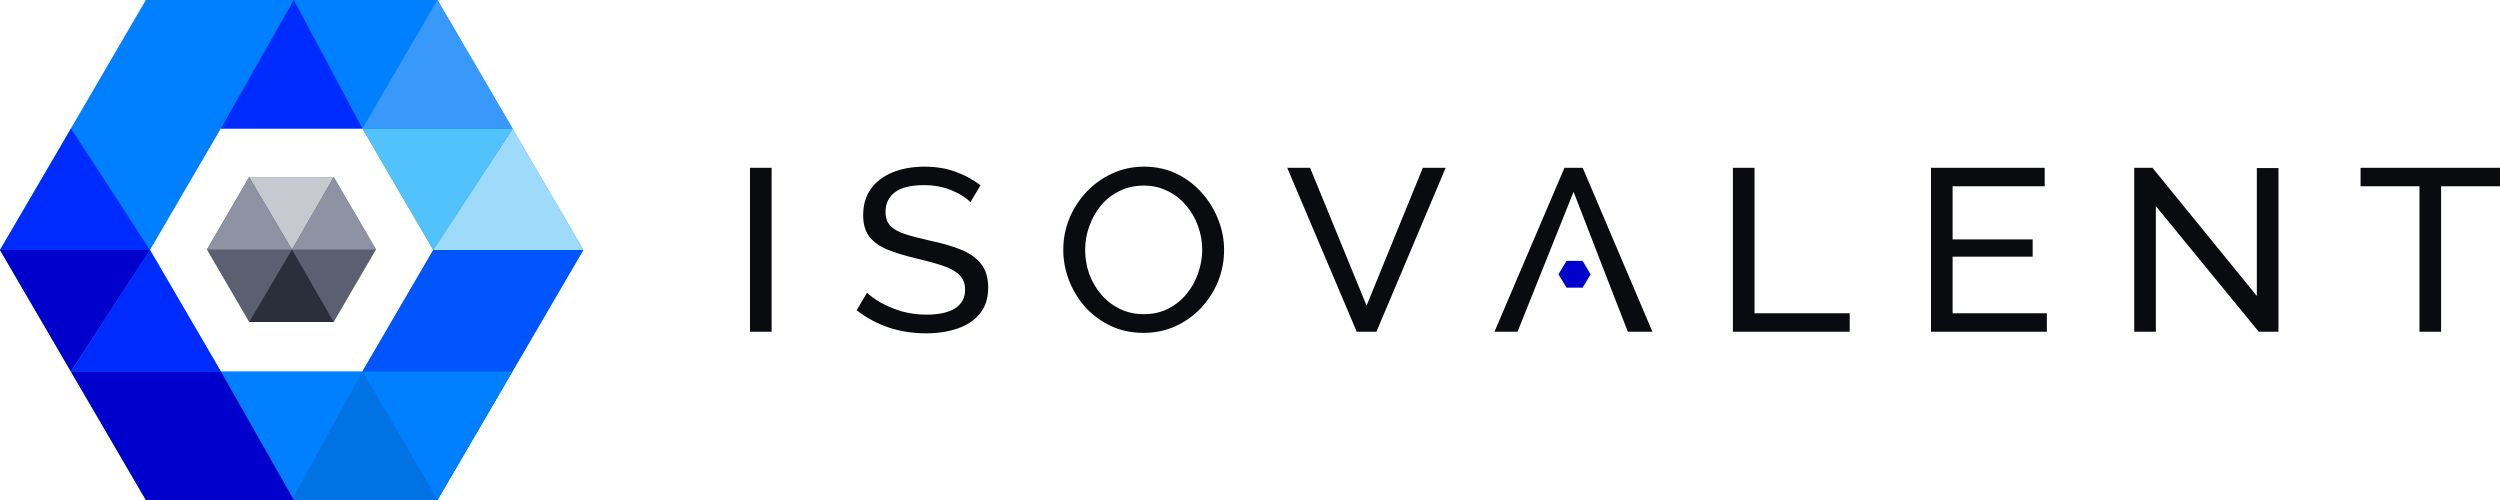
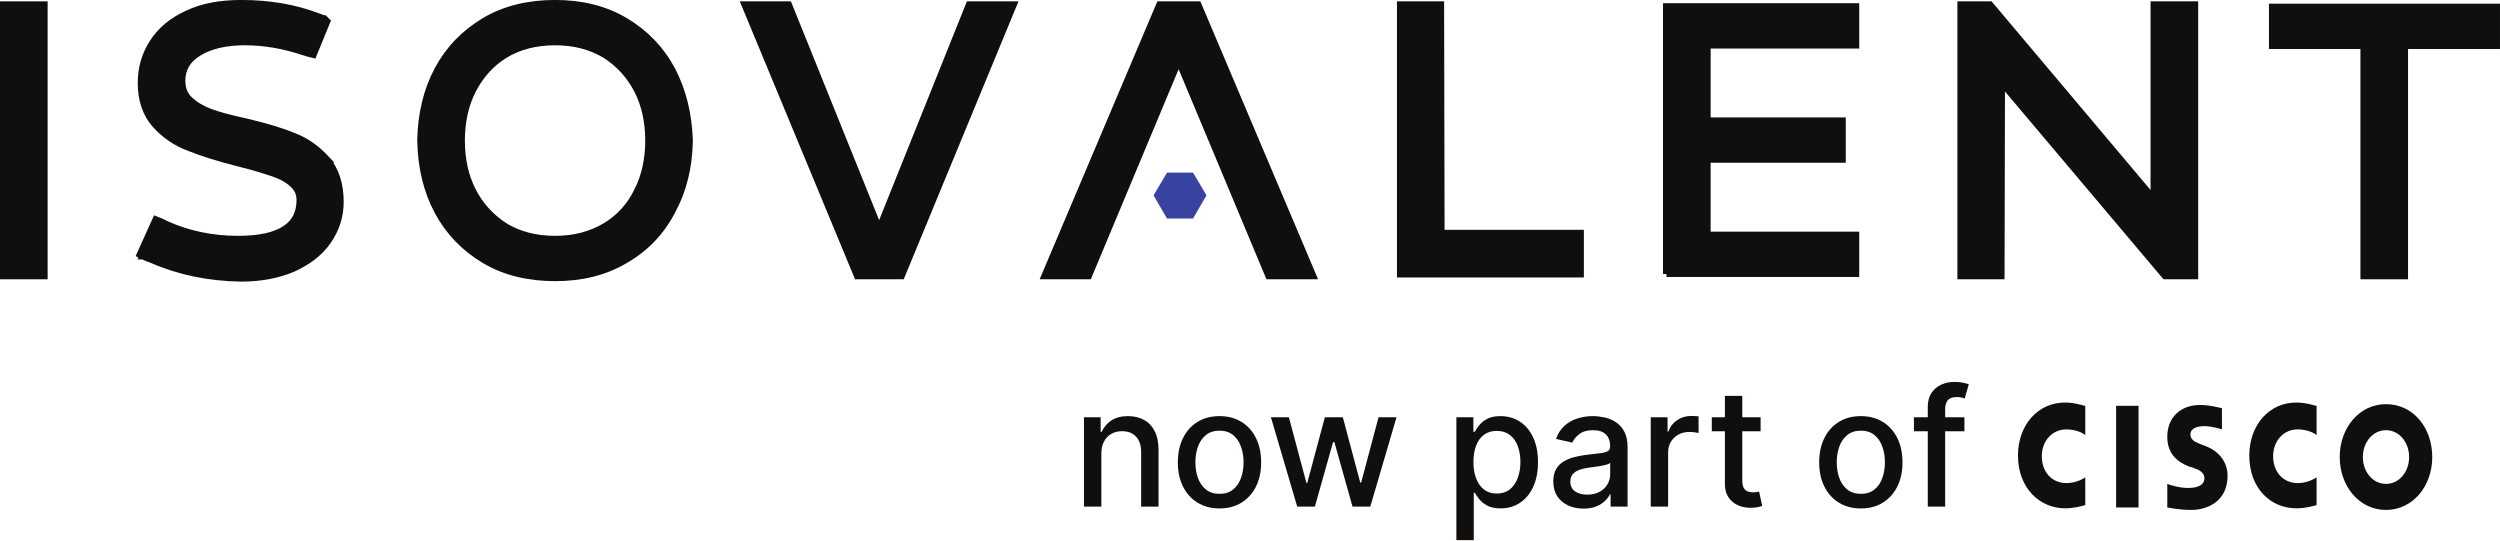
- <svg xmlns="http://www.w3.org/2000/svg" width="400" height="80" viewBox="0 0 400 80" fill="none">
-   <path fill-rule="evenodd" clip-rule="evenodd" d="M69.999 0H23.333L0 39.998L23.333 79.996H69.999L93.333 39.998L69.999 0ZM58.001 20.569H35.332L23.998 39.998L35.332 59.428H58.001L69.335 39.998L58.001 20.569Z" fill="#0080FF" />
-   <path d="M39.865 28.329H53.392L60.156 39.923L53.392 51.517H39.865L33.102 39.923L39.865 28.329Z" fill="#5C5F70" />
-   <path d="M53.394 51.525L46.718 39.931L39.867 51.525H53.394Z" fill="#2B2E3B" />
-   <path d="M53.394 28.329H39.867L46.718 39.923L53.394 28.329Z" fill="#C7C9D1" />
-   <path d="M53.392 28.329L46.716 39.923H60.191L53.392 28.329ZM46.716 39.923L39.865 28.329L33.102 39.923H46.716Z" fill="#8F92A3" />
-   <path d="M69.983 79.998L93.317 40H69.319L57.984 59.43L69.983 79.998Z" fill="#0055FF" />
-   <path d="M69.983 80L81.982 59.432H57.984L69.983 80Z" fill="#0080FF" />
-   <path d="M82.031 20.575H57.984L69.319 40.005L82.031 20.575Z" fill="#51C2FB" />
-   <path d="M82.04 20.595L69.328 39.996H93.326L82.04 20.595Z" fill="#9EDBFA" />
-   <path d="M46.672 80L58.006 59.432L70.005 80H46.672Z" fill="#0072E4" />
-   <path d="M0 40H23.998L11.334 59.43H35.332L47.013 79.998H23.333L11.334 59.43L0 40Z" fill="#0000CC" />
-   <path fill-rule="evenodd" clip-rule="evenodd" d="M23.998 40.005L11.379 20.575L0 40.005H23.998L35.332 59.434H11.379L23.998 40.005Z" fill="#002BFF" />
-   <path d="M57.997 20.569L47.008 0L35.328 20.569H57.997Z" fill="#002BFF" />
-   <path d="M69.983 0L57.984 20.569H82.031L69.983 0Z" fill="#3899FA" />
-   <path d="M250.639 41.744H253.215L254.503 43.886L253.215 46.028H250.639L249.352 43.886L250.639 41.744Z" fill="#0000CC" />
-   <path d="M120 53.074V26.851H123.462V53.074H120ZM155.262 32.354C154.621 31.664 153.633 31.037 152.3 30.47C150.967 29.904 149.479 29.621 147.838 29.621C145.735 29.621 144.184 30.002 143.184 30.766C142.184 31.529 141.684 32.575 141.684 33.905C141.684 34.841 141.94 35.58 142.453 36.121C142.966 36.663 143.748 37.106 144.8 37.451C145.876 37.795 147.236 38.153 148.877 38.522C150.774 38.916 152.416 39.396 153.8 39.962C155.185 40.529 156.249 41.292 156.992 42.252C157.736 43.188 158.108 44.444 158.108 46.02C158.108 47.694 157.672 49.073 156.8 50.156C155.928 51.24 154.736 52.04 153.223 52.557C151.736 53.074 150.056 53.333 148.184 53.333C143.928 53.333 140.222 52.102 137.068 49.639L138.722 46.832C139.287 47.374 140.043 47.916 140.992 48.457C141.966 48.999 143.069 49.455 144.299 49.824C145.556 50.169 146.877 50.341 148.261 50.341C150.21 50.341 151.723 50.009 152.8 49.344C153.877 48.654 154.416 47.657 154.416 46.352C154.416 45.367 154.108 44.579 153.492 43.988C152.903 43.397 152.018 42.905 150.839 42.511C149.659 42.117 148.223 41.723 146.531 41.329C144.684 40.886 143.133 40.406 141.876 39.889C140.62 39.347 139.671 38.645 139.03 37.783C138.415 36.921 138.107 35.801 138.107 34.422C138.107 32.748 138.53 31.332 139.377 30.175C140.222 29.017 141.389 28.143 142.877 27.552C144.363 26.962 146.043 26.666 147.915 26.666C149.736 26.666 151.39 26.937 152.877 27.479C154.39 28.02 155.723 28.747 156.877 29.658L155.262 32.354ZM182.969 53.259C181.046 53.259 179.303 52.889 177.739 52.151C176.175 51.412 174.816 50.415 173.661 49.159C172.533 47.879 171.661 46.451 171.046 44.875C170.431 43.274 170.123 41.637 170.123 39.962C170.123 38.214 170.444 36.552 171.085 34.976C171.751 33.376 172.662 31.96 173.815 30.729C174.995 29.473 176.367 28.488 177.931 27.774C179.495 27.035 181.2 26.666 183.046 26.666C184.97 26.666 186.713 27.048 188.278 27.811C189.842 28.574 191.188 29.596 192.316 30.877C193.445 32.157 194.316 33.585 194.932 35.161C195.547 36.737 195.855 38.35 195.855 39.999C195.855 41.748 195.534 43.422 194.894 45.022C194.252 46.598 193.342 48.014 192.162 49.27C191.009 50.501 189.649 51.474 188.085 52.188C186.521 52.902 184.816 53.259 182.969 53.259ZM173.623 39.962C173.623 41.292 173.841 42.585 174.277 43.84C174.739 45.072 175.379 46.167 176.201 47.128C177.021 48.088 178.008 48.851 179.162 49.418C180.316 49.984 181.598 50.267 183.008 50.267C184.47 50.267 185.778 49.972 186.931 49.381C188.085 48.79 189.06 48.002 189.855 47.017C190.675 46.032 191.291 44.924 191.701 43.693C192.136 42.462 192.355 41.218 192.355 39.962C192.355 38.633 192.124 37.352 191.663 36.121C191.227 34.89 190.585 33.794 189.739 32.834C188.919 31.849 187.932 31.086 186.777 30.544C185.649 29.978 184.393 29.695 183.008 29.695C181.547 29.695 180.239 29.99 179.085 30.581C177.931 31.147 176.944 31.923 176.124 32.908C175.328 33.893 174.713 35.001 174.277 36.232C173.841 37.438 173.623 38.682 173.623 39.962ZM209.613 26.851L218.652 48.901L227.653 26.851H231.307L220.229 53.074H217.075L205.959 26.851H209.613ZM250.31 26.851H253.233L264.388 53.074H260.453L257.464 45.392L251.771 30.692L242.81 53.074H239.117L250.31 26.851ZM277.263 53.074V26.851H280.725V50.119H295.957V53.074H277.263ZM327.496 50.119V53.074H308.957V26.851H327.15V29.805H312.418V38.3H325.226V41.07H312.418V50.119H327.496ZM344.938 32.982V53.074H341.477V26.851H344.4L361.093 47.349V26.888H364.555V53.074H361.4L344.938 32.982ZM399.999 29.805H390.576V53.074H387.114V29.805H377.691V26.851H399.999V29.805Z" fill="#0A0B0F" />
+ <svg xmlns="http://www.w3.org/2000/svg" version="1.1" id="svg2" width="466.853" height="100.867" viewBox="0 0 466.853 100.867">
+   <defs id="defs6">
+     <clipPath clipPathUnits="userSpaceOnUse" id="clipPath18">
+       <path d="m 2821.76,201.82 h 589.29 V 40.32 h -589.29 z" id="path16" />
+     </clipPath>
+   </defs>
+   <g id="g8" transform="matrix(1.333333,0,0,-1.333333,0,100.8667)">
+     <g id="g10" transform="scale(0.1)">
+       <g id="g12">
+         <g id="g14" clip-path="url(#clipPath18)">
+           <path d="m 3111.98,155.121 c 0,0 -13.74,4.559 -24.54,4.559 -12.76,0 -19.63,-4.559 -19.63,-11.395 0,-9.117 8.83,-11.394 13.74,-13.676 l 8.84,-3.418 c 19.63,-7.976 29.45,-23.929 29.45,-41.023 0,-35.324 -27.49,-47.859 -51.05,-47.859 -16.69,0 -32.4,3.418 -33.38,3.418 v 33.047 c 2.94,-1.141 15.71,-5.699 29.45,-5.699 15.71,0 22.58,5.699 22.58,13.676 0,6.836 -5.89,11.395 -13.74,13.676 -1.97,1.137 -4.91,2.277 -6.88,2.277 -17.67,6.836 -31.41,18.231 -31.41,42.164 0,26.207 17.67,44.442 46.14,44.442 14.73,0 29.45,-4.559 30.43,-4.559 z m 229.74,-1.141 c -18.66,0 -32.4,-17.089 -32.4,-37.601 0,-20.516 13.74,-37.606 32.4,-37.606 18.65,0 32.39,17.09 32.39,37.606 0,20.512 -13.74,37.601 -32.39,37.601 z m 64.79,-37.601 c 0,-41.023 -27.49,-74.07 -64.79,-74.07 -37.31,0 -64.8,33.047 -64.8,74.07 0,41.023 27.49,74.07 64.8,74.07 38.29,0 64.79,-33.047 64.79,-74.07 z m -485.97,30.766 c -0.98,1.14 -10.8,7.976 -26.51,7.976 -19.63,0 -34.36,-15.953 -34.36,-37.605 0,-21.653 13.75,-37.606 34.36,-37.606 14.73,0 24.55,6.84 26.51,7.98 V 49.145 c -3.93,-1.141 -14.73,-4.559 -28.47,-4.559 -34.36,0 -65.78,27.348 -65.78,74.07 0,42.164 27.49,74.071 65.78,74.071 14.73,0 25.53,-4.559 28.47,-4.559 z m 323.98,0 c -0.98,1.14 -10.8,7.976 -26.51,7.976 -19.63,0 -34.36,-15.953 -34.36,-37.605 0,-21.653 13.75,-37.606 34.36,-37.606 14.73,0 24.55,6.84 26.51,7.98 V 49.145 c -3.92,-1.141 -14.72,-4.559 -28.47,-4.559 -35.34,0 -65.78,27.348 -65.78,74.07 0,42.164 27.49,74.071 65.78,74.071 14.73,0 25.53,-4.559 28.47,-4.559 z m -280.78,41.023 h 31.41 V 45.727 h -31.41 V 188.168" style="fill:#100f0d;fill-opacity:1;fill-rule:nonzero;stroke:none" id="path20" />
+         </g>
+       </g>
+       <path d="M 2699.97,46.93 V 186.578 c 0,7.82 1.71,14.313 5.13,19.473 3.43,5.215 7.96,9.097 13.61,11.652 5.65,2.606 11.79,3.91 18.41,3.91 4.89,0 9.07,-0.41 12.55,-1.222 3.48,-0.762 6.06,-1.465 7.74,-2.118 l -5.7,-19.718 c -1.14,0.328 -2.61,0.707 -4.4,1.14 -1.79,0.489 -3.97,0.735 -6.52,0.735 -5.92,0 -10.16,-1.465 -12.71,-4.403 -2.5,-2.929 -3.75,-7.168 -3.75,-12.707 V 46.93 Z m 51.33,125.144 v -19.551 h -70.72 v 19.551 h 70.72" style="fill:#100f0d;fill-opacity:1;fill-rule:nonzero;stroke:none" id="path22" />
+       <path d="m 2606.3,64.856 c 7.6,0 13.9,2.008 18.9,6.027 4.99,4.019 8.69,9.371 11.08,16.051 2.44,6.68 3.66,14.043 3.66,22.082 0,7.984 -1.22,15.316 -3.66,21.996 -2.39,6.734 -6.09,12.14 -11.08,16.215 -5,4.074 -11.3,6.109 -18.9,6.109 -7.66,0 -14.02,-2.035 -19.07,-6.109 -5,-4.075 -8.72,-9.481 -11.16,-16.215 -2.39,-6.68 -3.59,-14.012 -3.59,-21.996 0,-8.039 1.2,-15.403 3.59,-22.082 2.44,-6.68 6.16,-12.031 11.16,-16.051 5.05,-4.019 11.41,-6.027 19.07,-6.027 z m -0.09,-20.453 c -11.73,0 -21.97,2.692 -30.71,8.066 -8.75,5.379 -15.54,12.902 -20.37,22.57 -4.84,9.668 -7.25,20.965 -7.25,33.895 0,12.98 2.41,24.332 7.25,34.054 4.83,9.723 11.62,17.274 20.37,22.653 8.74,5.375 18.98,8.062 30.71,8.062 11.74,0 21.97,-2.687 30.72,-8.062 8.74,-5.379 15.53,-12.93 20.37,-22.653 4.83,-9.722 7.25,-21.074 7.25,-34.054 0,-12.93 -2.42,-24.227 -7.25,-33.895 -4.84,-9.668 -11.63,-17.191 -20.37,-22.57 -8.75,-5.375 -18.98,-8.066 -30.72,-8.066" style="fill:#100f0d;fill-opacity:1;fill-rule:nonzero;stroke:none" id="path24" />
+       <path d="m 2415.81,202.059 h 24.36 V 83.676 c 0,-4.727 0.7,-8.285 2.12,-10.672 1.41,-2.336 3.23,-3.941 5.45,-4.809 2.29,-0.816 4.76,-1.223 7.42,-1.223 1.95,0 3.67,0.137 5.13,0.406 1.47,0.273 2.61,0.488 3.42,0.652 l 4.4,-20.125 c -1.41,-0.543 -3.42,-1.086 -6.03,-1.629 -2.6,-0.598 -5.86,-0.922 -9.77,-0.977 -6.41,-0.109 -12.39,1.031 -17.93,3.422 -5.54,2.391 -10.02,6.082 -13.44,11.082 -3.42,4.996 -5.13,11.27 -5.13,18.82 z m 50.02,-29.985 v -19.551 h -68.36 v 19.551 h 68.36" style="fill:#100f0d;fill-opacity:1;fill-rule:nonzero;stroke:none" id="path26" />
+       <path d="M 2311.97,46.93 V 172.074 h 23.54 v -19.879 h 1.31 c 2.28,6.735 6.3,12.032 12.06,15.887 5.81,3.91 12.38,5.867 19.71,5.867 1.52,0 3.32,-0.054 5.38,-0.164 2.12,-0.105 3.77,-0.242 4.97,-0.406 v -23.301 c -0.98,0.27 -2.72,0.57 -5.21,0.895 -2.5,0.382 -5,0.57 -7.5,0.57 -5.76,0 -10.89,-1.223 -15.4,-3.664 -4.45,-2.391 -7.98,-5.731 -10.59,-10.024 -2.61,-4.238 -3.91,-9.07 -3.91,-14.5 V 46.93 h -24.36" style="fill:#100f0d;fill-opacity:1;fill-rule:nonzero;stroke:none" id="path28" />
+       <path d="m 2223.06,63.715 c 6.73,0 12.49,1.332 17.27,3.992 4.83,2.66 8.5,6.137 11,10.43 2.55,4.344 3.83,8.988 3.83,13.93 v 16.133 c -0.87,-0.871 -2.55,-1.683 -5.05,-2.445 -2.45,-0.703 -5.24,-1.328 -8.39,-1.871 -3.15,-0.492 -6.22,-0.953 -9.21,-1.387 -2.99,-0.379 -5.49,-0.707 -7.5,-0.976 -4.72,-0.598 -9.04,-1.606 -12.95,-3.016 -3.86,-1.41 -6.95,-3.449 -9.29,-6.109 -2.28,-2.609 -3.42,-6.086 -3.42,-10.43 0,-6.031 2.23,-10.594 6.68,-13.688 4.45,-3.043 10.13,-4.562 17.03,-4.562 z m -5.3,-19.555 c -7.93,0 -15.1,1.465 -21.51,4.398 -6.41,2.988 -11.49,7.305 -15.23,12.957 -3.7,5.649 -5.54,12.574 -5.54,20.773 0,7.062 1.35,12.875 4.07,17.438 2.72,4.562 6.38,8.175 11,10.836 4.62,2.66 9.78,4.671 15.48,6.027 5.7,1.359 11.51,2.39 17.44,3.098 7.49,0.867 13.57,1.574 18.25,2.117 4.67,0.597 8.06,1.55 10.18,2.851 2.12,1.305 3.18,3.422 3.18,6.356 v 0.57 c 0,7.117 -2.01,12.629 -6.03,16.539 -3.97,3.91 -9.89,5.867 -17.76,5.867 -8.2,0 -14.67,-1.82 -19.39,-5.461 -4.68,-3.582 -7.91,-7.574 -9.7,-11.972 l -22.89,5.211 c 2.71,7.605 6.68,13.742 11.89,18.414 5.27,4.726 11.33,8.148 18.17,10.265 6.84,2.172 14.04,3.258 21.59,3.258 5,0 10.29,-0.594 15.89,-1.789 5.65,-1.141 10.92,-3.262 15.8,-6.355 4.95,-3.098 8.99,-7.524 12.14,-13.282 3.15,-5.703 4.73,-13.117 4.73,-22.242 V 46.93 h -23.79 v 17.109 h -0.98 c -1.57,-3.148 -3.94,-6.246 -7.09,-9.285 -3.15,-3.043 -7.19,-5.57 -12.14,-7.578 -4.94,-2.012 -10.86,-3.016 -17.76,-3.016" style="fill:#100f0d;fill-opacity:1;fill-rule:nonzero;stroke:none" id="path30" />
+       <path d="m 2063.61,109.504 c 0,-8.801 1.28,-16.512 3.83,-23.141 2.55,-6.625 6.25,-11.812 11.08,-15.562 4.83,-3.691 10.75,-5.539 17.76,-5.539 7.28,0 13.36,1.93 18.25,5.785 4.89,3.91 8.58,9.207 11.08,15.887 2.56,6.68 3.83,14.203 3.83,22.57 0,8.254 -1.25,15.668 -3.75,22.242 -2.44,6.57 -6.13,11.758 -11.08,15.563 -4.88,3.8 -11,5.703 -18.33,5.703 -7.06,0 -13.03,-1.821 -17.92,-5.461 -4.84,-3.637 -8.5,-8.715 -11,-15.235 -2.5,-6.519 -3.75,-14.121 -3.75,-22.812 z M 2039.74,0 v 172.074 h 23.79 v -20.285 h 2.04 c 1.41,2.606 3.44,5.621 6.11,9.043 2.66,3.422 6.35,6.41 11.08,8.961 4.72,2.609 10.97,3.91 18.74,3.91 10.1,0 19.12,-2.551 27.05,-7.656 7.93,-5.106 14.15,-12.465 18.65,-22.078 4.57,-9.617 6.85,-21.188 6.85,-34.711 0,-13.524 -2.26,-25.121 -6.77,-34.789 -4.5,-9.613 -10.7,-17.027 -18.57,-22.242 -7.88,-5.16 -16.87,-7.742 -26.97,-7.742 -7.6,0 -13.82,1.277 -18.66,3.832 -4.78,2.551 -8.53,5.539 -11.24,8.961 -2.72,3.422 -4.81,6.465 -6.27,9.125 h -1.47 V 0 h -24.36" style="fill:#100f0d;fill-opacity:1;fill-rule:nonzero;stroke:none" id="path32" />
+       <path d="M 1816.82,46.93 1780,172.074 h 25.17 l 24.53,-91.902 h 1.22 l 24.6,91.902 h 25.18 l 24.44,-91.496 h 1.22 l 24.36,91.496 h 25.18 L 1919.15,46.93 h -24.84 l -25.43,90.355 h -1.87 l -25.42,-90.355 h -24.77" style="fill:#100f0d;fill-opacity:1;fill-rule:nonzero;stroke:none" id="path34" />
+       <path d="m 1708.05,64.856 c 7.61,0 13.91,2.008 18.91,6.027 4.99,4.019 8.69,9.371 11.08,16.051 2.44,6.68 3.66,14.043 3.66,22.082 0,7.984 -1.22,15.316 -3.66,21.996 -2.39,6.734 -6.09,12.14 -11.08,16.215 -5,4.074 -11.3,6.109 -18.91,6.109 -7.66,0 -14.01,-2.035 -19.06,-6.109 -5,-4.075 -8.72,-9.481 -11.16,-16.215 -2.39,-6.68 -3.59,-14.012 -3.59,-21.996 0,-8.039 1.2,-15.403 3.59,-22.082 2.44,-6.68 6.16,-12.031 11.16,-16.051 5.05,-4.019 11.4,-6.027 19.06,-6.027 z m -0.08,-20.453 c -11.73,0 -21.97,2.692 -30.71,8.066 -8.75,5.379 -15.54,12.902 -20.37,22.57 -4.84,9.668 -7.25,20.965 -7.25,33.895 0,12.98 2.41,24.332 7.25,34.054 4.83,9.723 11.62,17.274 20.37,22.653 8.74,5.375 18.98,8.062 30.71,8.062 11.73,0 21.97,-2.687 30.72,-8.062 8.74,-5.379 15.53,-12.93 20.37,-22.653 4.83,-9.722 7.25,-21.074 7.25,-34.054 0,-12.93 -2.42,-24.227 -7.25,-33.895 -4.84,-9.668 -11.63,-17.191 -20.37,-22.57 -8.75,-5.375 -18.99,-8.066 -30.72,-8.066" style="fill:#100f0d;fill-opacity:1;fill-rule:nonzero;stroke:none" id="path36" />
+       <path d="M 1542.5,121.234 V 46.93 h -24.36 V 172.074 h 23.38 v -20.367 h 1.55 c 2.88,6.629 7.38,11.949 13.52,15.969 6.19,4.019 13.99,6.027 23.38,6.027 8.53,0 16,-1.789 22.41,-5.375 6.41,-3.531 11.38,-8.801 14.91,-15.805 3.53,-7.007 5.3,-15.671 5.3,-25.992 V 46.93 h -24.36 v 76.668 c 0,9.07 -2.37,16.16 -7.09,21.265 -4.73,5.16 -11.22,7.739 -19.48,7.739 -5.64,0 -10.67,-1.219 -15.07,-3.664 -4.34,-2.446 -7.79,-6.032 -10.35,-10.754 -2.49,-4.672 -3.74,-10.321 -3.74,-16.95" style="fill:#100f0d;fill-opacity:1;fill-rule:nonzero;stroke:none" id="path38" />
+       <path d="m 202.516,402.27 -2.149,-4.305 v 0 0 l 0.008,-0.004 0.016,-0.008 0.066,-0.031 0.231,-0.113 c 0.199,-0.098 0.488,-0.239 0.843,-0.411 0.711,-0.335 1.707,-0.804 2.852,-1.312 2.144,-0.953 5.004,-2.145 7.539,-2.898 38.933,-17.11 81.101,-25.637 125.789,-26.293 v 0 h 0.066 c 27.215,0 51.27,4.648 72.094,13.378 v 0 l 0.121,0.055 c 20.731,9.36 37.098,21.547 48.766,38.02 11.609,16.39 17.793,34.914 17.793,55.453 0,24.937 -6.754,44.992 -19.367,59.707 h 0.004 l -0.086,0.097 c -12.778,14.122 -27.672,24.989 -45.336,31.797 -17.27,7.297 -39.661,13.864 -67.02,20.379 v 0 l -0.117,0.024 c -21.359,4.535 -38.016,9.031 -50.059,13.465 -11.832,4.363 -21.027,9.902 -28.965,17.23 -7.292,6.734 -10.808,15.766 -10.808,27.031 0,16.407 7.465,29.84 23.656,39.434 v 0 l 0.067,0.043 c 15.902,9.785 37.691,14.89 64.46,14.89 28.024,0 55.473,-5.093 82.372,-14.058 2.074,-0.692 4.453,-1.371 6.269,-1.867 0.918,-0.25 1.711,-0.457 2.274,-0.602 l 0.664,-0.172 0.183,-0.047 0.047,-0.011 0.016,-0.004 h 0.004 v 0 0 l 1.168,4.664 -1.168,-4.664 4.039,-1.012 1.578,3.852 16.258,39.668 1.214,2.96 -2.265,2.266 -3.399,-3.402 c 3.399,3.402 3.391,3.41 3.383,3.418 l -0.015,0.015 -0.032,0.032 -0.062,0.058 -0.121,0.106 c -0.074,0.066 -0.145,0.125 -0.211,0.175 -0.129,0.102 -0.25,0.184 -0.356,0.254 -0.203,0.133 -0.41,0.25 -0.609,0.356 -0.395,0.207 -0.93,0.453 -1.691,0.765 -1.524,0.625 -4.219,1.633 -9.086,3.258 -31.805,11.914 -66.825,17.832 -105.657,17.832 -29.058,0 -54.523,-4.613 -75.519,-14.758 -20.86,-9.433 -37.223,-23.003 -48.184,-40.132 -10.906,-17.039 -16.367,-35.5 -16.367,-56.567 0,-23.679 6.777,-43.777 20.102,-58.504 12.836,-14.183 28.41,-25.035 46.695,-31.82 17.824,-7.258 40.793,-14.465 68.832,-21.637 v 0 l 0.059,-0.015 c 21.281,-5.157 37.398,-10.317 49.035,-14.196 11.258,-3.75 20.359,-8.664 27.535,-15.238 6.867,-6.297 10.144,-13.484 10.144,-22.469 0,-18.382 -6.957,-31.746 -20.746,-40.765 -14.136,-9.246 -35.949,-14.254 -66.136,-14.254 -35.68,0 -69.387,6.988 -100.536,20.93 -1.886,1.101 -4.425,2.273 -6.371,3.132 -1.054,0.461 -2,0.864 -2.683,1.145 -0.344,0.144 -0.621,0.258 -0.813,0.336 l -0.226,0.09 -0.063,0.027 -0.015,0.008 h -0.008 v 0 0 l -1.789,-4.465 1.789,4.465 -4.278,1.711 -1.89,-4.196 -18.211,-40.32 -1.903,-4.211 4.133,-2.066 2.153,4.301" style="fill:#100f0d;fill-opacity:1;fill-rule:nonzero;stroke:none" id="path40" />
+       <path d="m 202.516,402.27 -2.149,-4.305 v 0 0 l 0.008,-0.004 0.016,-0.008 0.066,-0.031 0.231,-0.113 c 0.199,-0.098 0.488,-0.239 0.843,-0.411 0.711,-0.335 1.707,-0.804 2.852,-1.312 2.144,-0.953 5.004,-2.145 7.539,-2.898 38.933,-17.11 81.101,-25.637 125.789,-26.293 v 0 h 0.066 c 27.215,0 51.27,4.648 72.094,13.378 v 0 l 0.121,0.055 c 20.731,9.36 37.098,21.547 48.766,38.02 11.609,16.39 17.793,34.914 17.793,55.453 0,24.937 -6.754,44.992 -19.367,59.707 h 0.004 l -0.086,0.097 c -12.778,14.122 -27.672,24.989 -45.336,31.797 -17.27,7.297 -39.661,13.864 -67.02,20.379 v 0 l -0.117,0.024 c -21.359,4.535 -38.016,9.031 -50.059,13.465 -11.832,4.363 -21.027,9.902 -28.965,17.23 -7.292,6.734 -10.808,15.766 -10.808,27.031 0,16.407 7.465,29.84 23.656,39.434 v 0 l 0.067,0.043 c 15.902,9.785 37.691,14.89 64.46,14.89 28.024,0 55.473,-5.093 82.372,-14.058 2.074,-0.692 4.453,-1.371 6.269,-1.867 0.918,-0.25 1.711,-0.457 2.274,-0.602 l 0.664,-0.172 0.183,-0.047 0.047,-0.011 0.016,-0.004 h 0.004 v 0 0 l 1.168,4.664 -1.168,-4.664 4.039,-1.012 1.578,3.852 16.258,39.668 1.214,2.96 -2.265,2.266 -3.399,-3.402 c 3.399,3.402 3.391,3.41 3.383,3.418 l -0.015,0.015 -0.032,0.032 -0.062,0.058 -0.121,0.106 c -0.074,0.066 -0.145,0.125 -0.211,0.175 -0.129,0.102 -0.25,0.184 -0.356,0.254 -0.203,0.133 -0.41,0.25 -0.609,0.356 -0.395,0.207 -0.93,0.453 -1.691,0.765 -1.524,0.625 -4.219,1.633 -9.086,3.258 -31.805,11.914 -66.825,17.832 -105.657,17.832 -29.058,0 -54.523,-4.613 -75.519,-14.758 -20.86,-9.433 -37.223,-23.003 -48.184,-40.132 -10.906,-17.039 -16.367,-35.5 -16.367,-56.567 0,-23.679 6.777,-43.777 20.102,-58.504 12.836,-14.183 28.41,-25.035 46.695,-31.82 17.824,-7.258 40.793,-14.465 68.832,-21.637 v 0 l 0.059,-0.015 c 21.281,-5.157 37.398,-10.317 49.035,-14.196 11.258,-3.75 20.359,-8.664 27.535,-15.238 6.867,-6.297 10.144,-13.484 10.144,-22.469 0,-18.382 -6.957,-31.746 -20.746,-40.765 -14.136,-9.246 -35.949,-14.254 -66.136,-14.254 -35.68,0 -69.387,6.988 -100.536,20.93 -1.886,1.101 -4.425,2.273 -6.371,3.132 -1.054,0.461 -2,0.864 -2.683,1.145 -0.344,0.144 -0.621,0.258 -0.813,0.336 l -0.226,0.09 -0.063,0.027 -0.015,0.008 h -0.008 v 0 0 l -1.789,-4.465 1.789,4.465 -4.278,1.711 -1.89,-4.196 -18.211,-40.32 -1.903,-4.211 4.133,-2.066 z" style="fill:none;stroke:#100f0d;stroke-width:9.618;stroke-linecap:butt;stroke-linejoin:miter;stroke-miterlimit:4;stroke-dasharray:none;stroke-opacity:1" id="path42" />
+       <path d="m 892.77,489.012 v 0 l -0.051,-0.106 C 882.703,468.25 867.727,451.418 847.77,439.57 c -20,-11.875 -43.2,-18.187 -70.379,-18.187 -27.2,0 -50.993,6.316 -70.278,18.121 -19.449,12.562 -34.457,28.836 -45.105,49.508 -10.645,20.66 -15.723,44.586 -15.723,70.629 0,26.043 5.078,49.972 15.723,70.632 10.691,20.754 25.719,37.622 45.058,49.477 19.293,11.824 43.106,18.148 70.325,18.148 27.144,0 50.316,-6.293 70.3,-18.136 19.438,-12.559 34.434,-28.824 45.079,-49.489 10.644,-20.66 15.722,-44.589 15.722,-70.632 0,-26.043 -5.078,-49.969 -15.722,-70.629 z m -303.575,70.715 -0.004,-0.086 0.004,-0.086 c 0.66,-37.055 8.61,-70.34 23.977,-99.078 15.383,-28.758 37.473,-51.504 65.512,-68.196 28.199,-16.781 61.601,-24.734 98.707,-24.734 37.101,0 69.839,7.953 98.015,24.715 28.082,16.054 50.172,38.82 65.551,68.218 16.012,29.375 23.965,62.008 24.625,99.075 l 0.004,0.129 -0.004,0.129 c -1.324,37.027 -9.269,69.613 -24.605,98.953 l -0.024,0.039 c -15.383,28.761 -37.469,51.504 -65.512,68.195 -28.183,16.777 -60.933,24.738 -98.05,24.738 -37.106,0 -70.508,-7.953 -98.707,-24.738 -28.039,-16.691 -50.129,-39.434 -65.512,-68.195 -15.367,-28.735 -23.317,-62.02 -23.977,-99.078" style="fill:#100f0d;fill-opacity:1;fill-rule:nonzero;stroke:none" id="path44" />
+       <path d="m 892.77,489.012 v 0 l -0.051,-0.106 C 882.703,468.25 867.727,451.418 847.77,439.57 c -20,-11.875 -43.2,-18.187 -70.379,-18.187 -27.2,0 -50.993,6.316 -70.278,18.121 -19.449,12.562 -34.457,28.836 -45.105,49.508 -10.645,20.66 -15.723,44.586 -15.723,70.629 0,26.043 5.078,49.972 15.723,70.632 10.691,20.754 25.719,37.622 45.058,49.477 19.293,11.824 43.106,18.148 70.325,18.148 27.144,0 50.316,-6.293 70.3,-18.136 19.438,-12.559 34.434,-28.824 45.079,-49.489 10.644,-20.66 15.722,-44.589 15.722,-70.632 0,-26.043 -5.078,-49.969 -15.722,-70.629 z m -303.575,70.715 -0.004,-0.086 0.004,-0.086 c 0.66,-37.055 8.61,-70.34 23.977,-99.078 15.383,-28.758 37.473,-51.504 65.512,-68.196 28.199,-16.781 61.601,-24.734 98.707,-24.734 37.101,0 69.839,7.953 98.015,24.715 28.082,16.054 50.172,38.82 65.551,68.218 16.012,29.375 23.965,62.008 24.625,99.075 l 0.004,0.129 -0.004,0.129 c -1.324,37.027 -9.269,69.613 -24.605,98.953 l -0.024,0.039 c -15.383,28.761 -37.469,51.504 -65.512,68.195 -28.183,16.777 -60.933,24.738 -98.05,24.738 -37.106,0 -70.508,-7.953 -98.707,-24.738 -28.039,-16.691 -50.129,-39.434 -65.512,-68.195 -15.367,-28.735 -23.317,-62.02 -23.977,-99.078 z" style="fill:none;stroke:#100f0d;stroke-width:9.618;stroke-linecap:butt;stroke-linejoin:miter;stroke-miterlimit:4;stroke-dasharray:none;stroke-opacity:1" id="path46" />
+       <path d="m 1050.51,749.789 h -7.2 l 2.76,-6.652 153.47,-370.024 1.23,-2.968 h 3.22 55.27 3.22 l 1.23,2.976 152.82,370.024 2.74,6.644 h -7.19 -51.37 -3.25 l -1.21,-3.019 -124.96,-311.454 -125.59,311.461 -1.22,3.012 h -3.24 -50.73" style="fill:#100f0d;fill-opacity:1;fill-rule:nonzero;stroke:none" id="path48" />
+       <path d="m 1050.51,749.789 h -7.2 l 2.76,-6.652 153.47,-370.024 1.23,-2.968 h 3.22 55.27 3.22 l 1.23,2.976 152.82,370.024 2.74,6.644 h -7.19 -51.37 -3.25 l -1.21,-3.019 -124.96,-311.454 -125.59,311.461 -1.22,3.012 h -3.24 z" style="fill:none;stroke:#100f0d;stroke-width:9.618;stroke-linecap:butt;stroke-linejoin:miter;stroke-miterlimit:4;stroke-dasharray:none;stroke-opacity:1" id="path50" />
+       <path d="m 1525.77,373.102 124.97,298.929 124.98,-298.929 1.23,-2.957 h 3.2 51.38 7.26 l -2.83,6.687 -156.73,370.023 -1.24,2.934 h -3.18 -47.48 -3.18 l -1.25,-2.934 -156.72,-370.023 -2.83,-6.687 h 7.26 50.72 3.21 l 1.23,2.957" style="fill:#100f0d;fill-opacity:1;fill-rule:nonzero;stroke:none" id="path52" />
+       <path d="m 1525.77,373.102 124.97,298.929 124.98,-298.929 1.23,-2.957 h 3.2 51.38 7.26 l -2.83,6.687 -156.73,370.023 -1.24,2.934 h -3.18 -47.48 -3.18 l -1.25,-2.934 -156.72,-370.023 -2.83,-6.687 h 7.26 50.72 3.21 z" style="fill:none;stroke:#100f0d;stroke-width:9.618;stroke-linecap:butt;stroke-linejoin:miter;stroke-miterlimit:4;stroke-dasharray:none;stroke-opacity:1" id="path54" />
+       <path d="m 1961.33,377.559 v -4.813 h 252.18 v 57.094 h -4.8 -190.3 l -0.64,315.148 -0.01,4.801 h -4.8 -46.82 -4.81 V 744.98 377.559" style="fill:#100f0d;fill-opacity:1;fill-rule:nonzero;stroke:none" id="path56" />
+       <path d="m 1961.33,377.559 v -4.813 h 252.18 v 57.094 h -4.8 -190.3 l -0.64,315.148 -0.01,4.801 h -4.8 -46.82 -4.81 v -4.809 z" style="fill:none;stroke:#100f0d;stroke-width:9.618;stroke-linecap:butt;stroke-linejoin:miter;stroke-miterlimit:4;stroke-dasharray:none;stroke-opacity:1" id="path58" />
+       <path d="m 2338.77,747.188 h -4.81 V 377.559 h 4.81 v -4.161 h 255.57 4.81 v 4.809 44.223 4.808 h -4.81 -203.29 v 106.137 h 184.43 4.81 v 4.809 44.218 4.813 h -4.81 -184.43 v 106.133 h 203.29 4.81 v 4.808 44.223 4.809 h -4.81 -255.57" style="fill:#100f0d;fill-opacity:1;fill-rule:nonzero;stroke:none" id="path60" />
+       <path d="m 2338.77,747.188 h -4.81 V 377.559 h 4.81 v -4.161 h 255.57 4.81 v 4.809 44.223 4.808 h -4.81 -203.29 v 106.137 h 184.43 4.81 v 4.809 44.218 4.813 h -4.81 -184.43 v 106.133 h 203.29 4.81 v 4.808 44.223 4.809 h -4.81 z" style="fill:none;stroke:#100f0d;stroke-width:9.618;stroke-linecap:butt;stroke-linejoin:miter;stroke-miterlimit:4;stroke-dasharray:none;stroke-opacity:1" id="path62" />
+       <path d="m 2746.25,374.953 v -4.808 h 56.43 l 0.01,4.8 0.62,266.528 227.61,-269.621 1.44,-1.707 h 2.24 34.46 4.81 v 4.808 370.027 4.809 h -4.81 -47.47 -4.81 V 744.98 477.219 l -228.22,270.859 -1.45,1.711 h -2.23 -0.06 -0.05 -0.05 -0.06 -0.05 -0.06 -0.05 -0.06 -0.06 -0.05 -0.06 -0.06 -0.05 -0.06 -0.06 -0.06 -0.06 -0.06 -0.06 -0.06 -0.06 -0.06 -0.06 -0.06 -0.06 -0.06 -0.07 -0.06 -0.06 -0.06 -0.07 -0.06 -0.07 -0.06 -0.06 -0.07 -0.06 -0.07 -0.07 -0.06 -0.07 -0.06 -0.07 -0.07 -0.07 -0.06 -0.07 -0.07 -0.07 -0.07 -0.07 -0.07 -0.07 -0.07 -0.07 -0.07 -0.07 -0.07 -0.07 -0.07 -0.07 -0.07 -0.08 -0.07 -0.07 -0.07 -0.08 -0.07 -0.07 -0.08 -0.07 -0.08 -0.07 -0.08 -0.07 -0.08 -0.07 -0.08 -0.07 -0.08 -0.07 -0.08 -0.08 -0.07 -0.08 -0.08 -0.08 -0.07 -0.08 -0.08 -0.08 -0.08 -0.08 -0.07 -0.08 -0.08 -0.08 -0.08 -0.08 -0.08 -0.08 -0.08 -0.08 -0.08 -0.08 -0.09 -0.08 -0.08 -0.08 -0.08 -0.08 -0.08 -0.09 -0.08 -0.08 -0.08 -0.09 -0.08 -0.08 -0.09 -0.08 -0.08 -0.09 -0.08 -0.08 -0.09 -0.08 -0.09 -0.08 -0.09 -0.08 -0.08 -0.09 -0.08 -0.09 -0.08 -0.09 -0.09 -0.08 -0.09 -0.08 -0.09 -0.08 -0.09 -0.09 -0.08 -0.09 -0.09 -0.08 -0.09 -0.09 -0.08 -0.09 -0.09 -0.08 -0.09 -0.09 -0.08 -0.09 -0.09 -0.09 -0.08 -0.09 -0.09 -0.09 -0.08 -0.09 -0.09 -0.09 -0.09 -0.08 -0.09 -0.09 -0.09 -0.09 -0.09 -0.08 -0.09 -0.09 -0.09 -0.09 -0.09 -0.08 -0.09 -0.09 -0.09 -0.09 -0.09 -0.09 -0.08 -0.09 -0.09 -0.09 -0.09 -0.09 -0.09 -0.09 -0.08 -0.09 -0.09 -0.09 -0.09 -0.09 -0.09 -0.09 -0.08 -0.09 -0.09 -0.09 -0.09 -0.09 -0.09 -0.08 -0.09 -0.09 -0.09 -0.09 -0.09 -0.09 -0.08 -0.09 -0.09 -0.09 -0.09 -0.08 -0.09 -0.09 -0.09 -0.09 -0.08 -0.09 -0.09 -0.09 -0.09 -0.08 -0.09 -0.09 -0.09 -0.08 -0.09 -0.09 -0.08 -0.09 -0.09 -0.08 -0.09 -0.09 -0.08 -0.09 -0.09 -0.08 -0.09 -0.09 -0.08 -0.09 -0.08 -0.09 -0.08 -0.09 -0.09 -0.08 -0.09 -0.08 -0.09 -0.08 -0.09 -0.08 -0.08 -0.09 -0.08 -0.09 -0.08 -0.08 -0.09 -0.08 -0.09 -0.08 -0.08 -0.08 -0.09 -0.08 -0.08 -0.08 -0.09 -0.08 -0.08 -0.08 -0.08 -0.09 -0.08 -0.08 -0.08 -0.08 -0.08 -0.08 -0.08 -0.08 -0.08 -0.08 -0.08 -0.08 -0.08 -0.08 -0.08 -0.07 -0.08 -0.08 -0.08 -0.08 -0.07 -0.08 -0.08 -0.08 -0.07 -0.08 -0.08 -0.07 -0.08 -0.07 -0.08 -0.07 -0.08 -0.07 -0.08 -0.07 -0.08 -0.07 -0.07 -0.08 -0.07 -0.07 -0.08 -0.07 -0.07 -0.07 -0.08 -0.07 -0.07 -0.07 -0.07 -0.07 -0.07 -0.07 -0.07 -0.07 -0.07 -0.07 -0.07 -0.06 -0.07 -0.07 -0.07 -0.07 -0.06 -0.07 -0.07 -0.06 -0.07 -0.06 -0.07 -0.06 -0.07 -0.06 -0.07 -0.06 -0.06 -0.07 -0.06 -0.06 -0.07 -0.06 -0.06 -0.06 -0.06 -0.06 -0.06 -0.06 -0.06 -0.06 -0.06 -0.06 -0.06 -0.06 -0.05 -0.06 -0.06 -0.06 -0.05 -0.06 -0.05 -0.06 -0.05 -0.06 -0.05 -0.06 -0.05 -0.05 -0.06 -0.05 -0.05 -0.05 -0.06 -0.05 -0.05 -0.05 -0.05 -0.05 -0.05 -0.05 -0.04 -0.05 -0.05 -0.05 -0.04 -0.05 -0.05 -0.04 -0.05 -0.04 -0.05 -0.04 -0.05 -0.04 -0.04 -0.04 -0.05 -0.04 -0.04 -0.04 -0.04 -0.04 -0.04 -0.04 -0.04 -0.04 -0.04 -0.03 -0.04 -0.04 -0.03 -0.04 -0.03 -0.04 -0.03 -0.04 -0.03 -0.04 -0.03 -0.03 -0.03 -0.03 -0.03 -0.03 -0.03 -0.03 -0.03 -0.03 -0.03 -0.03 -0.03 -0.02 -0.03 -0.02 -0.03 -0.02 -0.03 -0.02 -0.03 -0.02 -0.02 -0.02 -0.02 -0.03 -0.02 -0.02 -0.02 -0.01 -0.02 -0.02 -0.02 -0.01 -0.02 -0.02 -0.01 -0.02 -0.01 -0.02 -0.01 -0.01 -0.01 -0.02 -0.01 -0.01 -0.01 -0.01 -0.01 v 0 h -0.01 -0.01 -0.01 v 0 h -0.01 v 0 h -0.01 v 0 h -0.01 v 0 0 h -0.01 v 0 0 -4.809 4.809 h -4.81 V 744.98 374.953" style="fill:#100f0d;fill-opacity:1;fill-rule:nonzero;stroke:none" id="path64" />
+       <path d="m 2746.25,374.953 v -4.808 h 56.43 l 0.01,4.8 0.62,266.528 227.61,-269.621 1.44,-1.707 h 2.24 34.46 4.81 v 4.808 370.027 4.809 h -4.81 -47.47 -4.81 V 744.98 477.219 l -228.22,270.859 -1.45,1.711 h -2.23 -0.06 -0.05 -0.05 -0.06 -0.05 -0.06 -0.05 -0.06 -0.06 -0.05 -0.06 -0.06 -0.05 -0.06 -0.06 -0.06 -0.06 -0.06 -0.06 -0.06 -0.06 -0.06 -0.06 -0.06 -0.06 -0.06 -0.07 -0.06 -0.06 -0.06 -0.07 -0.06 -0.07 -0.06 -0.06 -0.07 -0.06 -0.07 -0.07 -0.06 -0.07 -0.06 -0.07 -0.07 -0.07 -0.06 -0.07 -0.07 -0.07 -0.07 -0.07 -0.07 -0.07 -0.07 -0.07 -0.07 -0.07 -0.07 -0.07 -0.07 -0.07 -0.07 -0.08 -0.07 -0.07 -0.07 -0.08 -0.07 -0.07 -0.08 -0.07 -0.08 -0.07 -0.08 -0.07 -0.08 -0.07 -0.08 -0.07 -0.08 -0.07 -0.08 -0.08 -0.07 -0.08 -0.08 -0.08 -0.07 -0.08 -0.08 -0.08 -0.08 -0.08 -0.07 -0.08 -0.08 -0.08 -0.08 -0.08 -0.08 -0.08 -0.08 -0.08 -0.08 -0.08 -0.09 -0.08 -0.08 -0.08 -0.08 -0.08 -0.08 -0.09 -0.08 -0.08 -0.08 -0.09 -0.08 -0.08 -0.09 -0.08 -0.08 -0.09 -0.08 -0.08 -0.09 -0.08 -0.09 -0.08 -0.09 -0.08 -0.08 -0.09 -0.08 -0.09 -0.08 -0.09 -0.09 -0.08 -0.09 -0.08 -0.09 -0.08 -0.09 -0.09 -0.08 -0.09 -0.09 -0.08 -0.09 -0.09 -0.08 -0.09 -0.09 -0.08 -0.09 -0.09 -0.08 -0.09 -0.09 -0.09 -0.08 -0.09 -0.09 -0.09 -0.08 -0.09 -0.09 -0.09 -0.09 -0.08 -0.09 -0.09 -0.09 -0.09 -0.09 -0.08 -0.09 -0.09 -0.09 -0.09 -0.09 -0.08 -0.09 -0.09 -0.09 -0.09 -0.09 -0.09 -0.08 -0.09 -0.09 -0.09 -0.09 -0.09 -0.09 -0.09 -0.08 -0.09 -0.09 -0.09 -0.09 -0.09 -0.09 -0.09 -0.08 -0.09 -0.09 -0.09 -0.09 -0.09 -0.09 -0.08 -0.09 -0.09 -0.09 -0.09 -0.09 -0.09 -0.08 -0.09 -0.09 -0.09 -0.09 -0.08 -0.09 -0.09 -0.09 -0.09 -0.08 -0.09 -0.09 -0.09 -0.09 -0.08 -0.09 -0.09 -0.09 -0.08 -0.09 -0.09 -0.08 -0.09 -0.09 -0.08 -0.09 -0.09 -0.08 -0.09 -0.09 -0.08 -0.09 -0.09 -0.08 -0.09 -0.08 -0.09 -0.08 -0.09 -0.09 -0.08 -0.09 -0.08 -0.09 -0.08 -0.09 -0.08 -0.08 -0.09 -0.08 -0.09 -0.08 -0.08 -0.09 -0.08 -0.09 -0.08 -0.08 -0.08 -0.09 -0.08 -0.08 -0.08 -0.09 -0.08 -0.08 -0.08 -0.08 -0.09 -0.08 -0.08 -0.08 -0.08 -0.08 -0.08 -0.08 -0.08 -0.08 -0.08 -0.08 -0.08 -0.08 -0.08 -0.08 -0.07 -0.08 -0.08 -0.08 -0.08 -0.07 -0.08 -0.08 -0.08 -0.07 -0.08 -0.08 -0.07 -0.08 -0.07 -0.08 -0.07 -0.08 -0.07 -0.08 -0.07 -0.08 -0.07 -0.07 -0.08 -0.07 -0.07 -0.08 -0.07 -0.07 -0.07 -0.08 -0.07 -0.07 -0.07 -0.07 -0.07 -0.07 -0.07 -0.07 -0.07 -0.07 -0.07 -0.07 -0.06 -0.07 -0.07 -0.07 -0.07 -0.06 -0.07 -0.07 -0.06 -0.07 -0.06 -0.07 -0.06 -0.07 -0.06 -0.07 -0.06 -0.06 -0.07 -0.06 -0.06 -0.07 -0.06 -0.06 -0.06 -0.06 -0.06 -0.06 -0.06 -0.06 -0.06 -0.06 -0.06 -0.06 -0.06 -0.05 -0.06 -0.06 -0.06 -0.05 -0.06 -0.05 -0.06 -0.05 -0.06 -0.05 -0.06 -0.05 -0.05 -0.06 -0.05 -0.05 -0.05 -0.06 -0.05 -0.05 -0.05 -0.05 -0.05 -0.05 -0.05 -0.04 -0.05 -0.05 -0.05 -0.04 -0.05 -0.05 -0.04 -0.05 -0.04 -0.05 -0.04 -0.05 -0.04 -0.04 -0.04 -0.05 -0.04 -0.04 -0.04 -0.04 -0.04 -0.04 -0.04 -0.04 -0.04 -0.04 -0.03 -0.04 -0.04 -0.03 -0.04 -0.03 -0.04 -0.03 -0.04 -0.03 -0.04 -0.03 -0.03 -0.03 -0.03 -0.03 -0.03 -0.03 -0.03 -0.03 -0.03 -0.03 -0.03 -0.03 -0.02 -0.03 -0.02 -0.03 -0.02 -0.03 -0.02 -0.03 -0.02 -0.02 -0.02 -0.02 -0.03 -0.02 -0.02 -0.02 -0.01 -0.02 -0.02 -0.02 -0.01 -0.02 -0.02 -0.01 -0.02 -0.01 -0.02 -0.01 -0.01 -0.01 -0.02 -0.01 -0.01 -0.01 -0.01 -0.01 v 0 h -0.01 -0.01 -0.01 v 0 h -0.01 v 0 h -0.01 v 0 h -0.01 v 0 0 h -0.01 v 0 0 -4.809 4.809 h -4.81 v -4.809 z" style="fill:none;stroke:#100f0d;stroke-width:9.618;stroke-linecap:butt;stroke-linejoin:miter;stroke-miterlimit:4;stroke-dasharray:none;stroke-opacity:1" id="path66" />
+       <path d="m 3310.72,374.957 v -4.809 h 57.09 v 322.551 h 123.95 4.81 v 4.809 44.219 4.812 h -4.81 -304.35 -4.8 v -4.812 -44.219 -4.809 h 4.8 123.31 V 374.957" style="fill:#100f0d;fill-opacity:1;fill-rule:nonzero;stroke:none" id="path68" />
+       <path d="m 3310.72,374.957 v -4.809 h 57.09 v 322.551 h 123.95 4.81 v 4.809 44.219 4.812 h -4.81 -304.35 -4.8 v -4.812 -44.219 -4.809 h 4.8 123.31 z" style="fill:none;stroke:#100f0d;stroke-width:9.618;stroke-linecap:butt;stroke-linejoin:miter;stroke-miterlimit:4;stroke-dasharray:none;stroke-opacity:1" id="path70" />
+       <path d="m 61.898,744.98 v 4.809 H 4.809 V 370.145 h 4.809 47.473 4.809 v 4.808 370.027" style="fill:#100f0d;fill-opacity:1;fill-rule:nonzero;stroke:none" id="path72" />
+       <path d="m 61.898,744.98 v 4.809 H 4.809 V 370.145 h 4.809 47.473 4.809 v 4.808 z" style="fill:none;stroke:#100f0d;stroke-width:9.618;stroke-linecap:butt;stroke-linejoin:miter;stroke-miterlimit:4;stroke-dasharray:none;stroke-opacity:1" id="path74" />
+       <path d="m 1670.91,514.77 18.85,-31.864 -18.85,-32.515 h -36.42 l -18.86,32.515 18.86,31.864 h 36.42" style="fill:#3843a1;fill-opacity:1;fill-rule:nonzero;stroke:none" id="path76" />
+     </g>
+   </g>
</svg>
